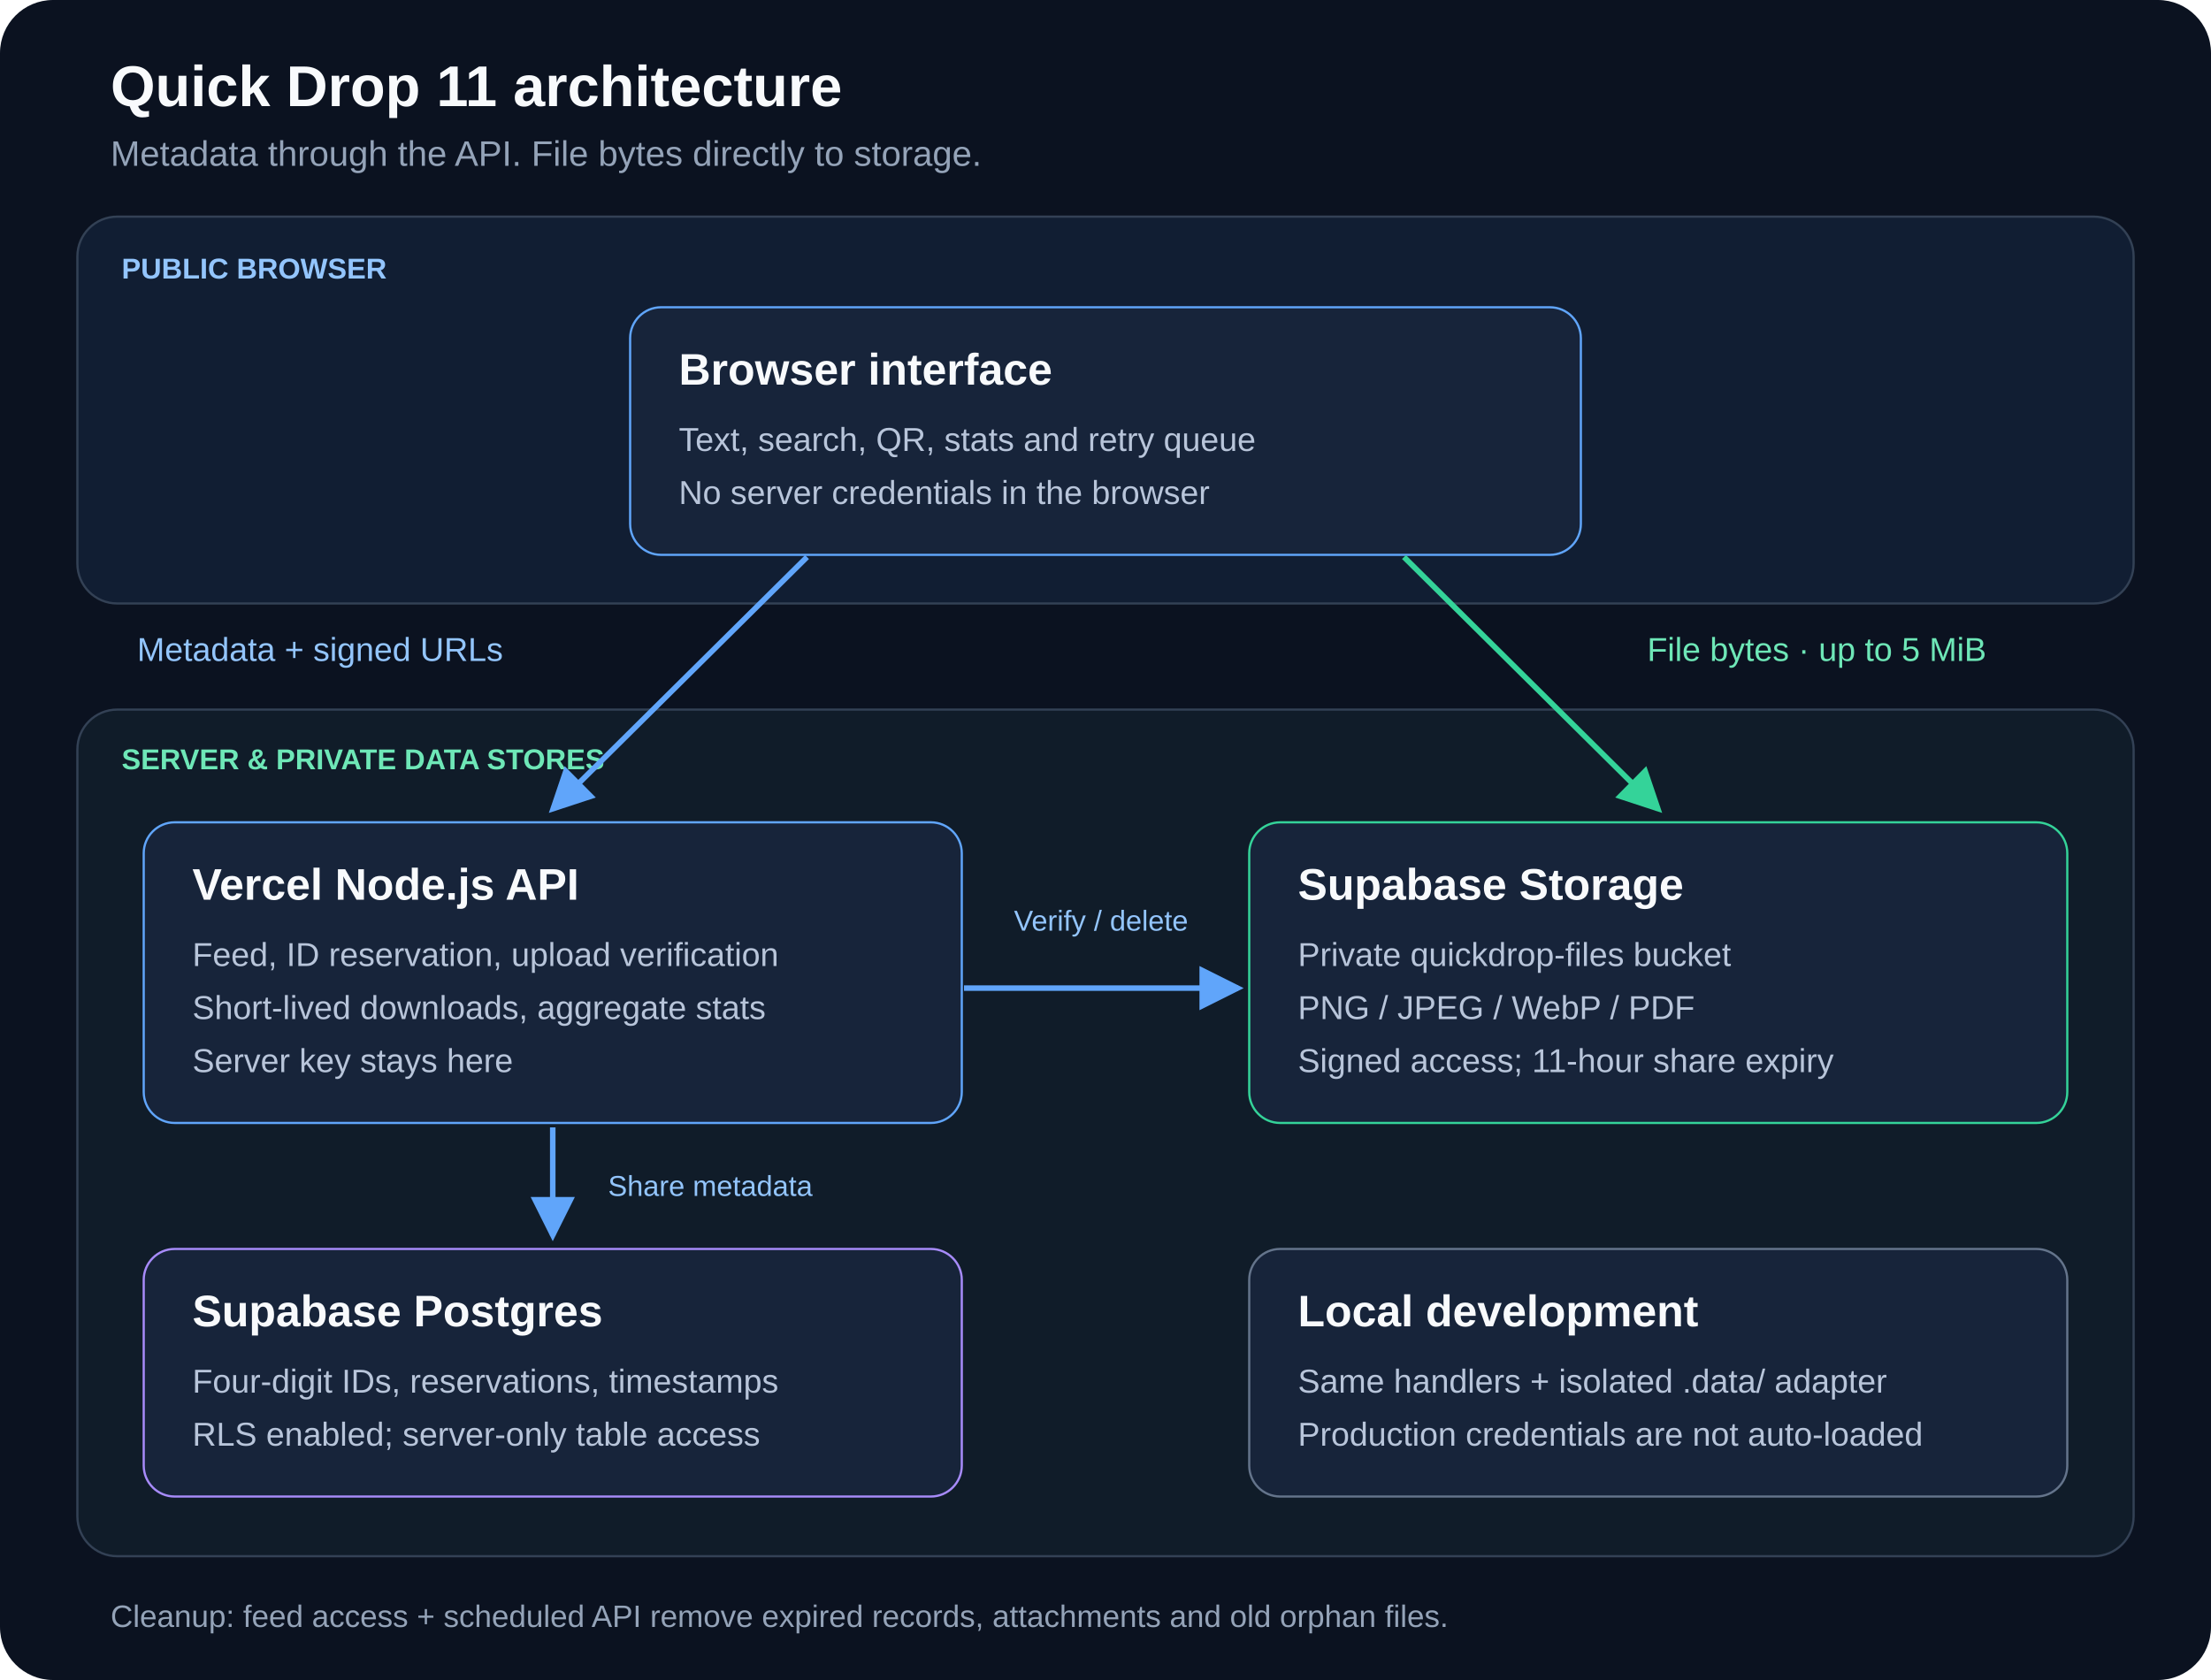
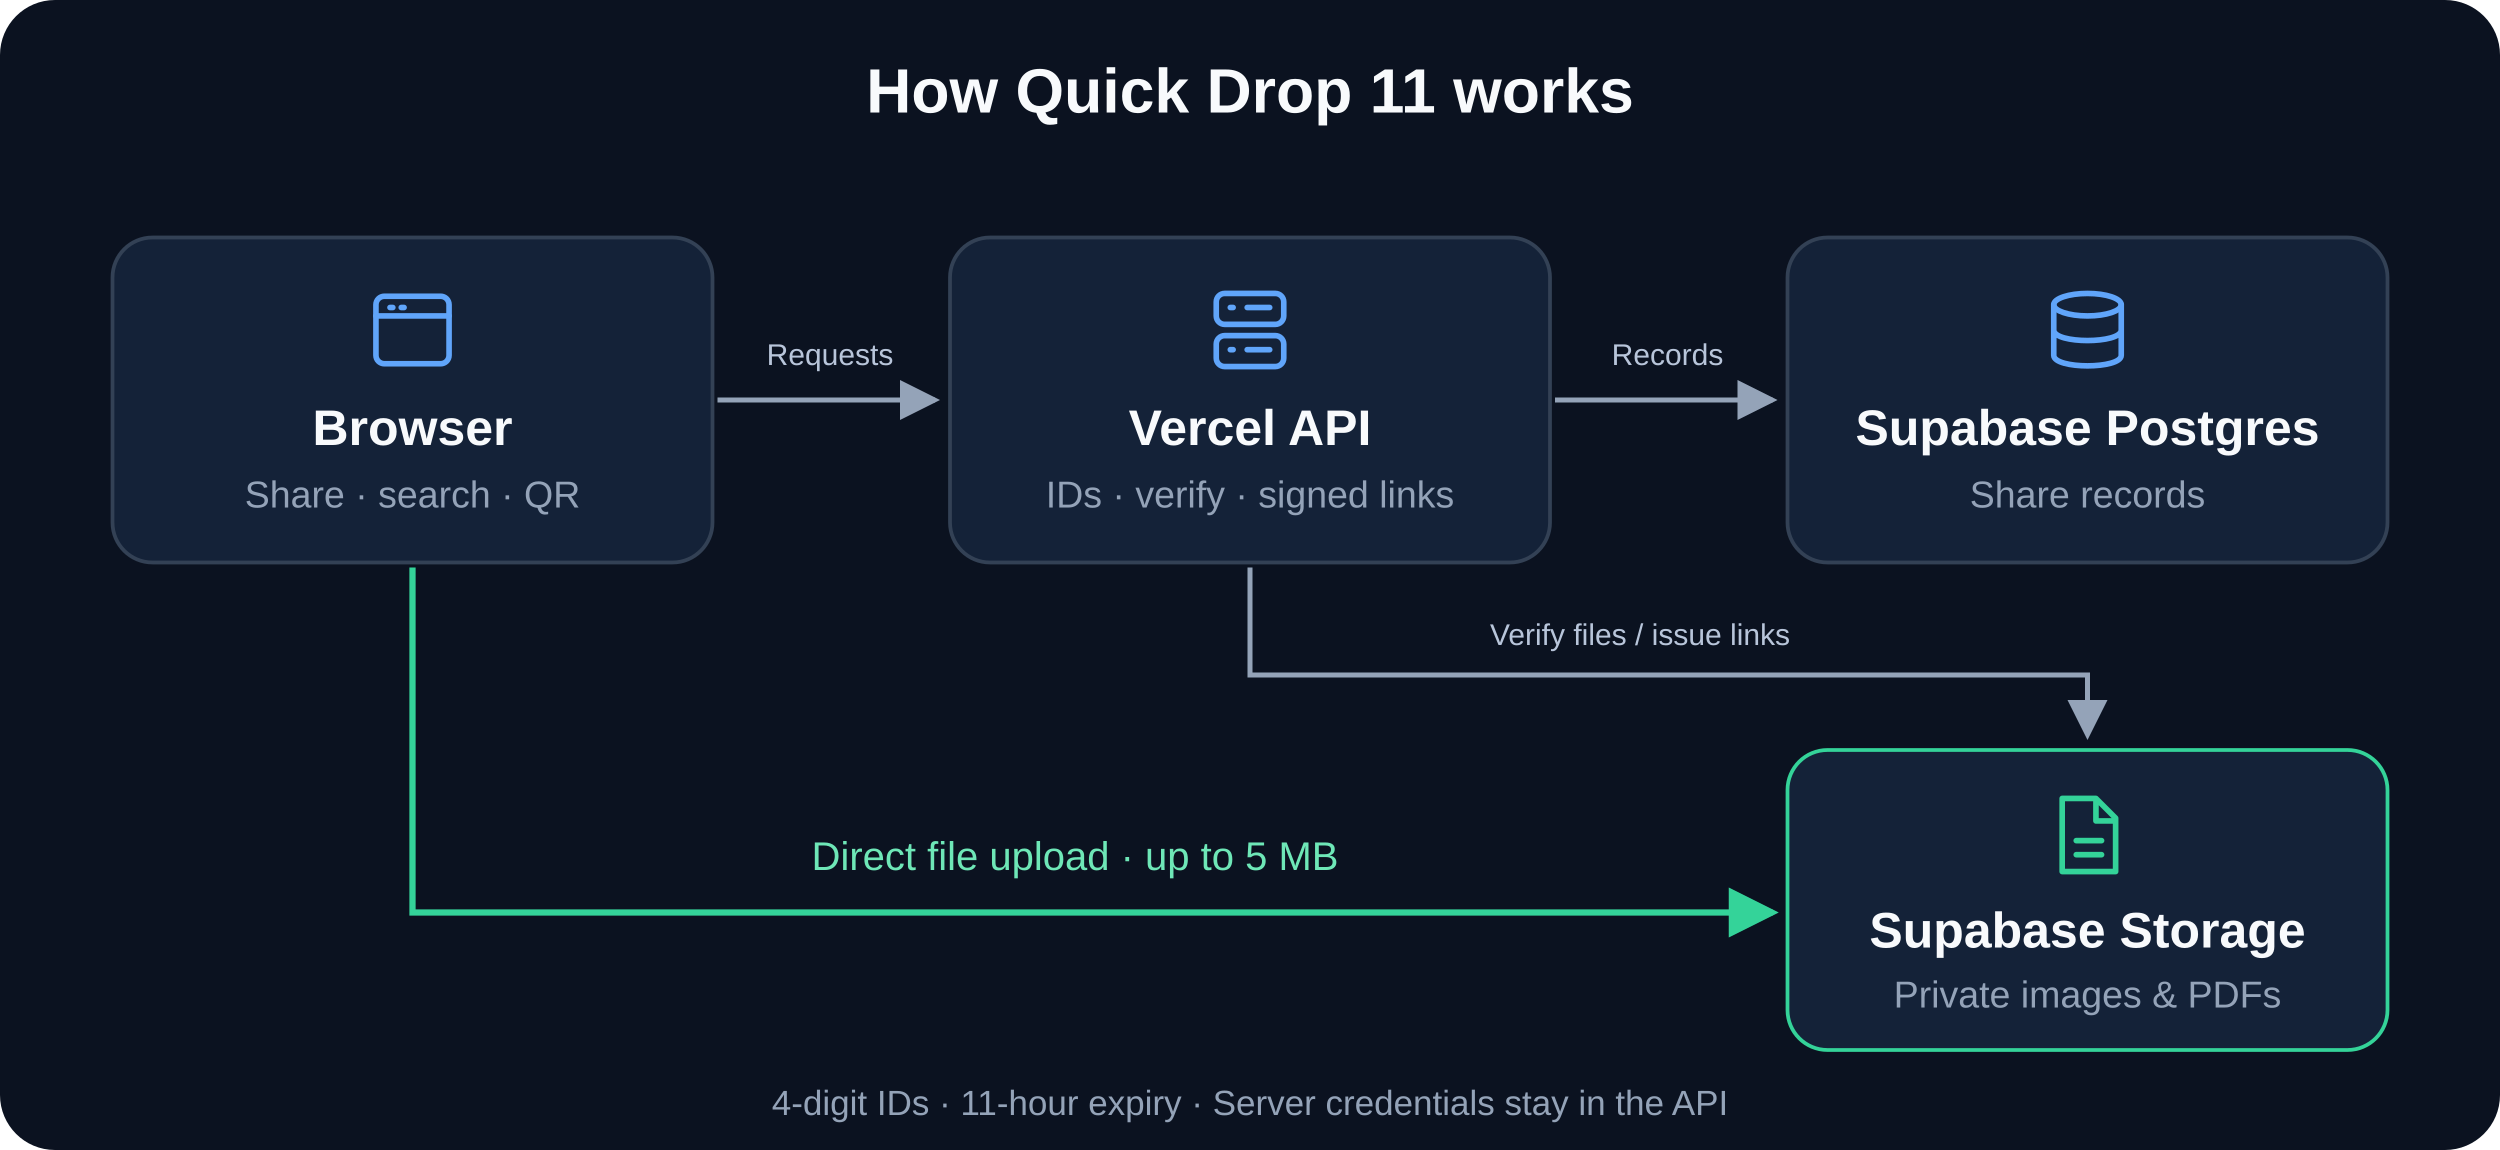
- <svg xmlns="http://www.w3.org/2000/svg" viewBox="0 0 1000 760" role="img" aria-labelledby="title desc">
+ <svg xmlns="http://www.w3.org/2000/svg" viewBox="0 0 1000 460" role="img" aria-labelledby="title desc">
  <defs>
-     <marker id="blue" markerWidth="8" markerHeight="8" refX="7" refY="4" orient="auto">
-       <path d="M0 0L8 4L0 8" fill="#60a5fa" />
+     <marker id="arrow" markerWidth="8" markerHeight="8" refX="7" refY="4" orient="auto">
+       <path d="M0 0L8 4L0 8" fill="#94a3b8" />
    </marker>
-     <marker id="green" markerWidth="8" markerHeight="8" refX="7" refY="4" orient="auto">
+     <marker id="fileArrow" markerWidth="8" markerHeight="8" refX="7" refY="4" orient="auto">
      <path d="M0 0L8 4L0 8" fill="#34d399" />
    </marker>
+     <symbol id="browser" viewBox="0 0 32 32">
+       <rect x="3" y="4" width="26" height="24" rx="3" />
+       <path d="M3 11h26M8 8h1m3 0h1" />
+     </symbol>
+     <symbol id="server" viewBox="0 0 32 32">
+       <rect x="4" y="3" width="24" height="11" rx="3" />
+       <rect x="4" y="18" width="24" height="11" rx="3" />
+       <path d="M9 8h1m5 0h8M9 23h1m5 0h8" />
+     </symbol>
+     <symbol id="database" viewBox="0 0 32 32">
+       <ellipse cx="16" cy="7" rx="12" ry="4" />
+       <path d="M4 7v18c0 5 24 5 24 0V7M4 16c0 5 24 5 24 0" />
+     </symbol>
+     <symbol id="file" viewBox="0 0 32 32">
+       <path d="M7 3h12l7 7v19H7ZM19 3v8h7M12 18h9m-9 5h9" />
+     </symbol>
  </defs>
-   <rect width="1000" height="760" rx="24" fill="#0b1220" />
-   <g font-family="Arial,Helvetica,sans-serif">
-     <text x="50" y="48" fill="#f8fafc" font-size="26" font-weight="700">Quick Drop 11 architecture</text>
-     <text x="50" y="75" fill="#94a3b8" font-size="16">Metadata through the API. File bytes directly to storage.</text>
-     <rect x="35" y="98" width="930" height="175" rx="18" fill="#111e33" stroke="#334155" />
-     <text x="55" y="126" fill="#93c5fd" font-size="13" font-weight="700">PUBLIC BROWSER</text>
-     <rect x="35" y="321" width="930" height="383" rx="18" fill="#101c29" stroke="#334155" />
-     <text x="55" y="348" fill="#6ee7b7" font-size="13" font-weight="700">SERVER &amp; PRIVATE DATA STORES</text>
-     <rect x="285" y="139" width="430" height="112" rx="14" fill="#17243a" stroke="#60a5fa" />
-     <text x="307" y="174" fill="#f8fafc" font-size="20" font-weight="700">Browser interface</text>
-     <text x="307" y="204" fill="#b8c5da" font-size="15">Text, search, QR, stats and retry queue</text>
-     <text x="307" y="228" fill="#b8c5da" font-size="15">No server credentials in the browser</text>
-     <path d="M365 252L250 366" stroke="#60a5fa" stroke-width="2.5" marker-end="url(#blue)" />
-     <text x="62" y="299" fill="#93c5fd" font-size="15">Metadata + signed URLs</text>
-     <path d="M635 252L750 366" stroke="#34d399" stroke-width="2.5" marker-end="url(#green)" />
-     <text x="745" y="299" fill="#6ee7b7" font-size="15">File bytes · up to 5 MiB</text>
-     <rect x="65" y="372" width="370" height="136" rx="14" fill="#17243a" stroke="#60a5fa" />
-     <text x="87" y="407" fill="#f8fafc" font-size="20" font-weight="700">Vercel Node.js API</text>
-     <text x="87" y="437" fill="#b8c5da" font-size="15">Feed, ID reservation, upload verification</text>
-     <text x="87" y="461" fill="#b8c5da" font-size="15">Short-lived downloads, aggregate stats</text>
-     <text x="87" y="485" fill="#b8c5da" font-size="15">Server key stays here</text>
-     <rect x="565" y="372" width="370" height="136" rx="14" fill="#17243a" stroke="#34d399" />
-     <text x="587" y="407" fill="#f8fafc" font-size="20" font-weight="700">Supabase Storage</text>
-     <text x="587" y="437" fill="#b8c5da" font-size="15">Private quickdrop-files bucket</text>
-     <text x="587" y="461" fill="#b8c5da" font-size="15">PNG / JPEG / WebP / PDF</text>
-     <text x="587" y="485" fill="#b8c5da" font-size="15">Signed access; 11-hour share expiry</text>
-     <path d="M436 447H560" stroke="#60a5fa" stroke-width="2.5" marker-end="url(#blue)" />
-     <text x="498" y="421" text-anchor="middle" fill="#93c5fd" font-size="13">Verify / delete</text>
-     <path d="M250 510V559" stroke="#60a5fa" stroke-width="2.5" marker-end="url(#blue)" />
-     <text x="275" y="541" fill="#93c5fd" font-size="13">Share metadata</text>
-     <rect x="65" y="565" width="370" height="112" rx="14" fill="#17243a" stroke="#a78bfa" />
-     <text x="87" y="600" fill="#f8fafc" font-size="20" font-weight="700">Supabase Postgres</text>
-     <text x="87" y="630" fill="#b8c5da" font-size="15">Four-digit IDs, reservations, timestamps</text>
-     <text x="87" y="654" fill="#b8c5da" font-size="15">RLS enabled; server-only table access</text>
-     <rect x="565" y="565" width="370" height="112" rx="14" fill="#17243a" stroke="#64748b" />
-     <text x="587" y="600" fill="#f8fafc" font-size="20" font-weight="700">Local development</text>
-     <text x="587" y="630" fill="#b8c5da" font-size="15">Same handlers + isolated .data/ adapter</text>
-     <text x="587" y="654" fill="#b8c5da" font-size="15">Production credentials are not auto-loaded</text>
-     <text x="50" y="736" fill="#94a3b8" font-size="14">Cleanup: feed access + scheduled API remove expired records, attachments and old orphan files.</text>
+   <rect width="1000" height="460" rx="22" fill="#0b1220" />
+   <g font-family="Arial,Helvetica,sans-serif" text-anchor="middle">
+     <text x="500" y="45" fill="#f8fafc" font-size="25" font-weight="700">How Quick Drop 11 works</text>
+     <g fill="#142238" stroke="#334155" stroke-width="1.5">
+       <rect x="45" y="95" width="240" height="130" rx="16" />
+       <rect x="380" y="95" width="240" height="130" rx="16" />
+       <rect x="715" y="95" width="240" height="130" rx="16" />
+       <rect x="715" y="300" width="240" height="120" rx="16" stroke="#34d399" />
+     </g>
+     <g fill="none" stroke="#60a5fa" stroke-width="2" stroke-linecap="round" stroke-linejoin="round">
+       <use href="#browser" x="147" y="114" width="36" height="36" />
+       <use href="#server" x="482" y="114" width="36" height="36" />
+       <use href="#database" x="817" y="114" width="36" height="36" />
+       <use href="#file" x="817" y="316" width="36" height="36" stroke="#34d399" />
+     </g>
+     <g fill="#f8fafc" font-size="20" font-weight="700">
+       <text x="165" y="178">Browser</text>
+       <text x="500" y="178">Vercel API</text>
+       <text x="835" y="178">Supabase Postgres</text>
+       <text x="835" y="379">Supabase Storage</text>
+     </g>
+     <g fill="#94a3b8" font-size="15">
+       <text x="165" y="203">Share · search · QR</text>
+       <text x="500" y="203">IDs · verify · signed links</text>
+       <text x="835" y="203">Share records</text>
+       <text x="835" y="403">Private images &amp; PDFs</text>
+     </g>
+     <g fill="none" stroke="#94a3b8" stroke-width="2" marker-end="url(#arrow)">
+       <path d="M287 160H374" />
+       <path d="M622 160H709" />
+       <path d="M500 227V270H835V294" />
+     </g>
+     <g fill="#b8c5da" font-size="12">
+       <text x="332" y="146">Requests</text>
+       <text x="667" y="146">Records</text>
+       <text x="656" y="258">Verify files / issue links</text>
+     </g>
+     <path d="M165 227V365H709" fill="none" stroke="#34d399" stroke-width="2.5" marker-end="url(#fileArrow)" />
+     <text x="430" y="348" fill="#6ee7b7" font-size="16">Direct file upload · up to 5 MB</text>
+     <text x="500" y="446" fill="#94a3b8" font-size="14">4-digit IDs · 11-hour expiry · Server credentials stay in the API</text>
  </g>
</svg>
